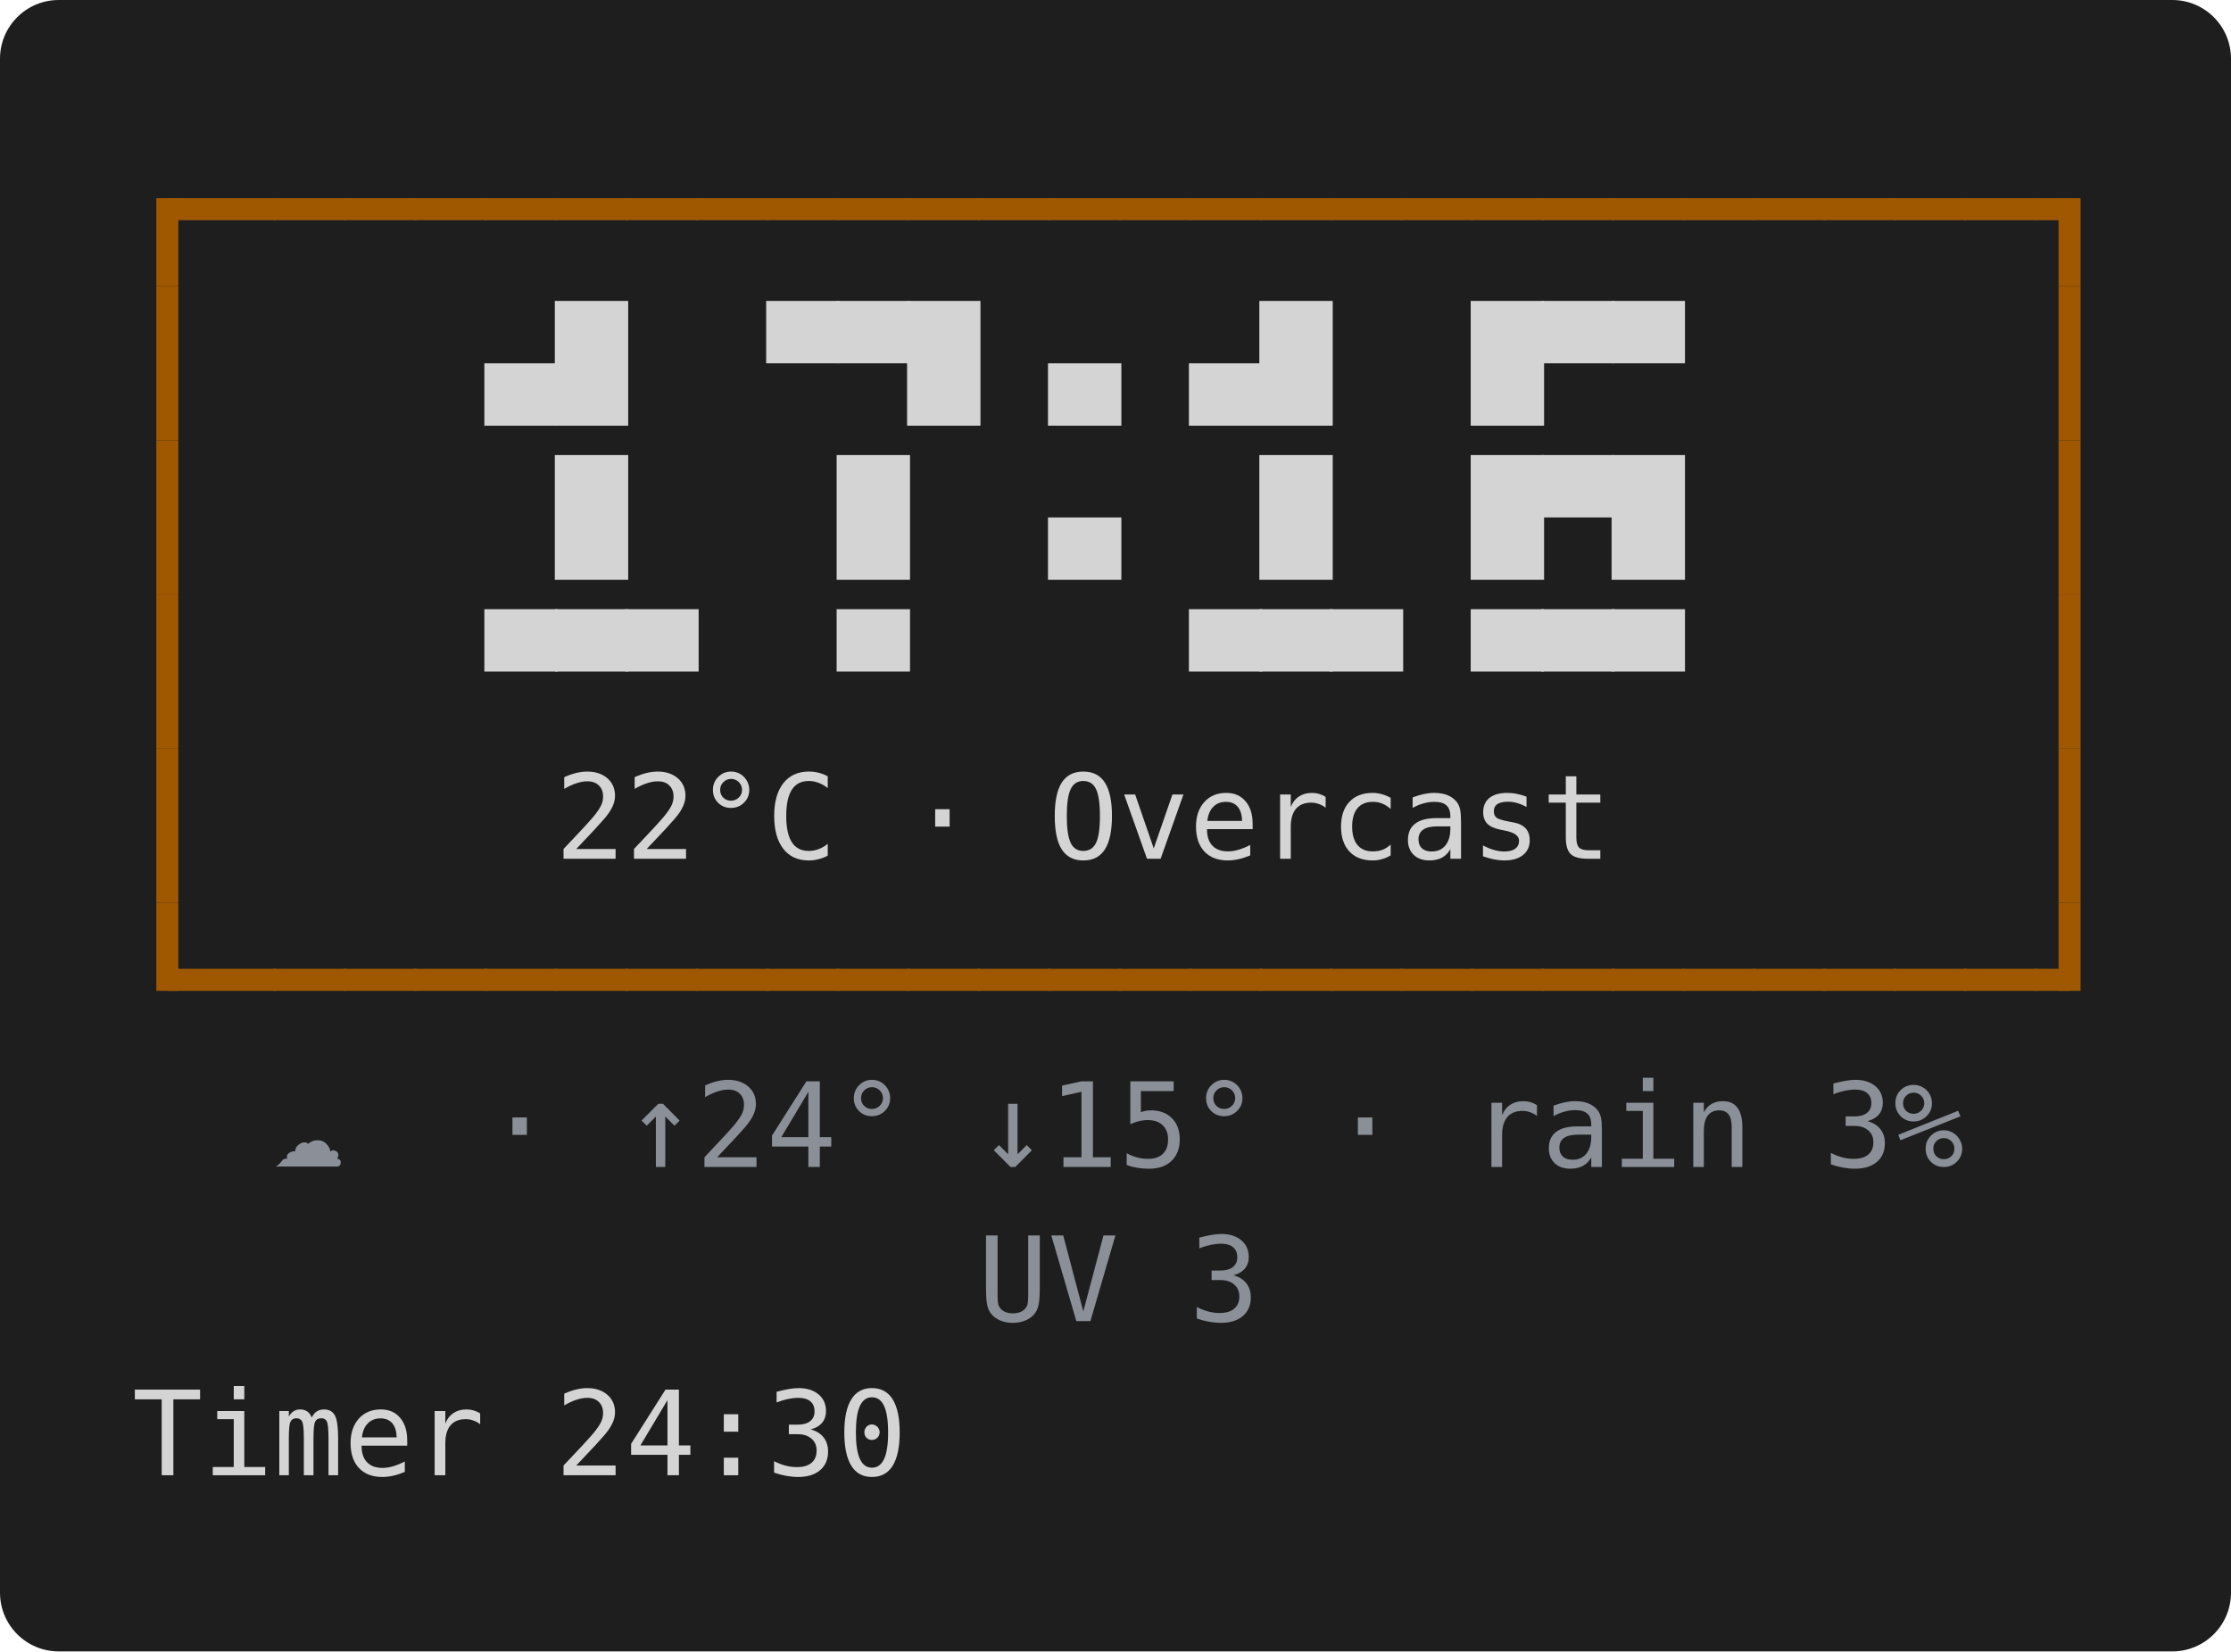
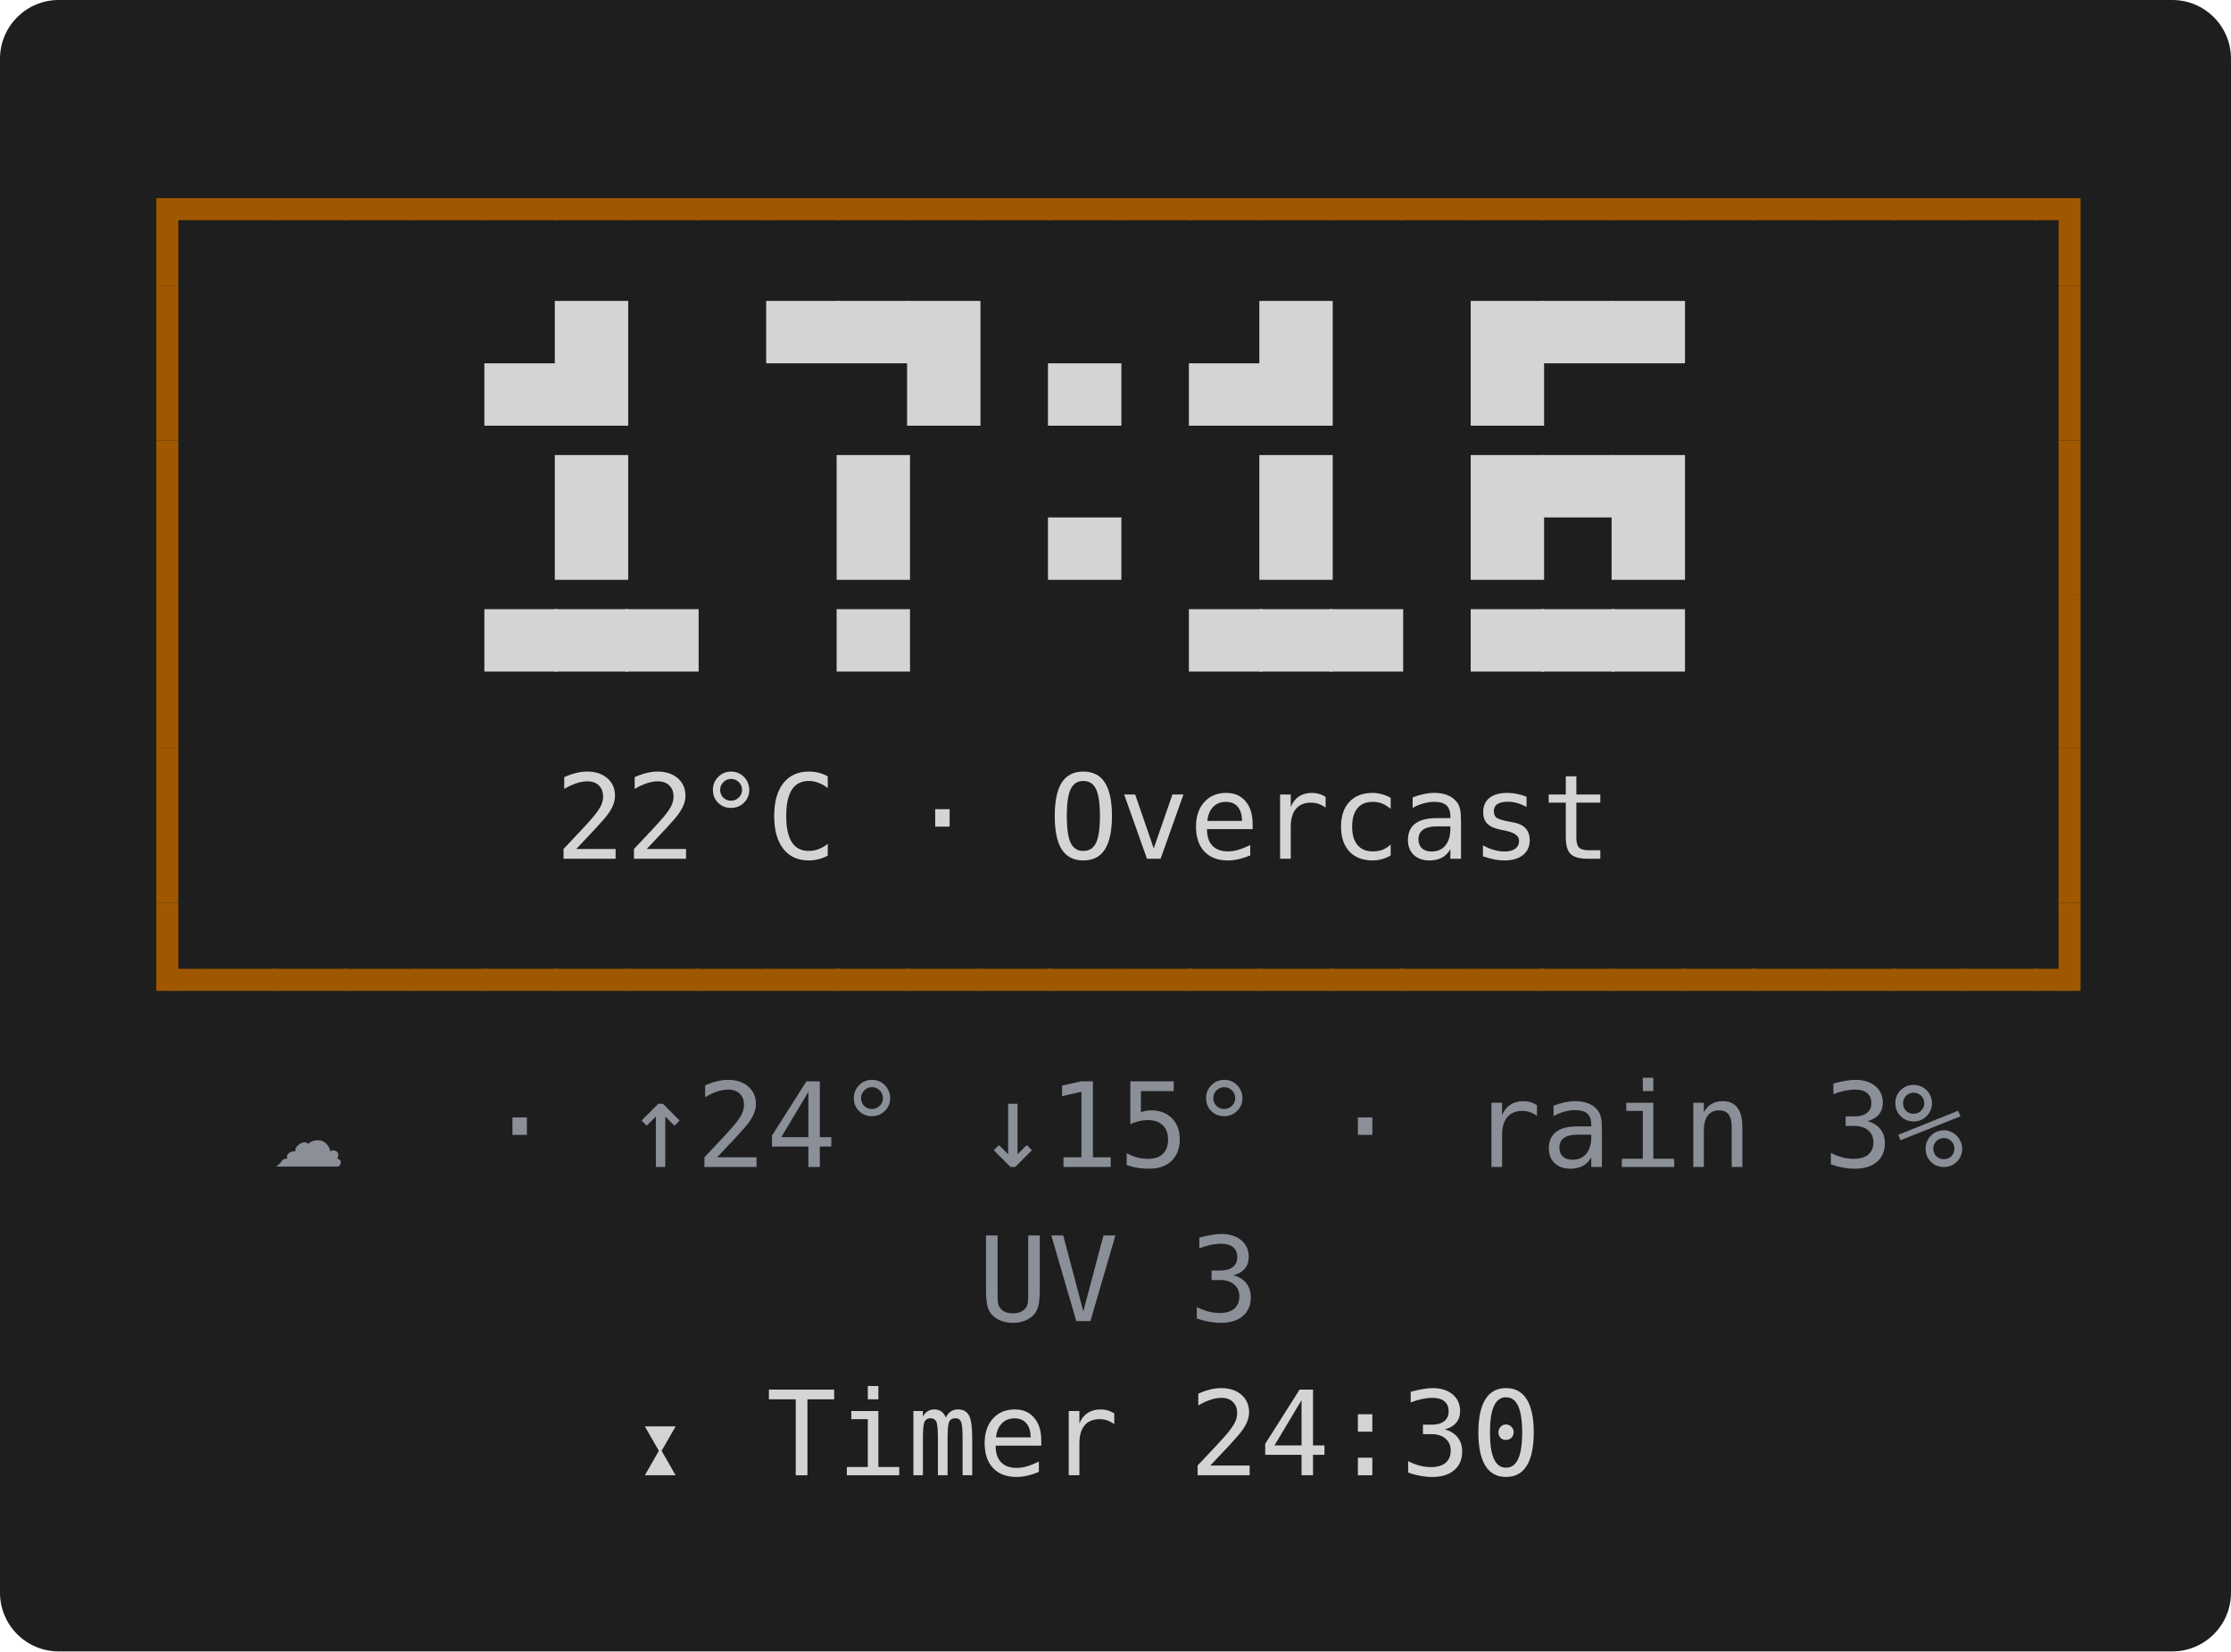
<svg xmlns="http://www.w3.org/2000/svg" width="304" height="225" viewBox="0 0 304 225" font-family="DejaVu Sans Mono, Menlo, Consolas, monospace" font-size="16">
  <rect width="304" height="225" rx="8" fill="#1e1e1e" />
  <line x1="22.8" y1="28.5" x2="27.6" y2="28.5" stroke="#a05800" stroke-width="3" />
  <line x1="22.8" y1="27.0" x2="22.8" y2="39.0" stroke="#a05800" stroke-width="3" />
  <line x1="27.6" y1="28.5" x2="37.6" y2="28.5" stroke="#a05800" stroke-width="3" />
  <line x1="37.2" y1="28.5" x2="47.2" y2="28.5" stroke="#a05800" stroke-width="3" />
  <line x1="46.8" y1="28.5" x2="56.8" y2="28.5" stroke="#a05800" stroke-width="3" />
  <line x1="56.4" y1="28.5" x2="66.4" y2="28.5" stroke="#a05800" stroke-width="3" />
  <line x1="66.0" y1="28.5" x2="76.0" y2="28.5" stroke="#a05800" stroke-width="3" />
  <line x1="75.6" y1="28.5" x2="85.6" y2="28.5" stroke="#a05800" stroke-width="3" />
  <line x1="85.2" y1="28.5" x2="95.2" y2="28.5" stroke="#a05800" stroke-width="3" />
  <line x1="94.8" y1="28.5" x2="104.8" y2="28.5" stroke="#a05800" stroke-width="3" />
  <line x1="104.4" y1="28.5" x2="114.4" y2="28.5" stroke="#a05800" stroke-width="3" />
  <line x1="114.0" y1="28.5" x2="124.0" y2="28.5" stroke="#a05800" stroke-width="3" />
  <line x1="123.6" y1="28.5" x2="133.6" y2="28.5" stroke="#a05800" stroke-width="3" />
  <line x1="133.2" y1="28.5" x2="143.2" y2="28.5" stroke="#a05800" stroke-width="3" />
  <line x1="142.8" y1="28.5" x2="152.8" y2="28.5" stroke="#a05800" stroke-width="3" />
  <line x1="152.4" y1="28.5" x2="162.4" y2="28.5" stroke="#a05800" stroke-width="3" />
  <line x1="162.0" y1="28.5" x2="172.0" y2="28.5" stroke="#a05800" stroke-width="3" />
  <line x1="171.6" y1="28.5" x2="181.6" y2="28.5" stroke="#a05800" stroke-width="3" />
  <line x1="181.2" y1="28.5" x2="191.2" y2="28.5" stroke="#a05800" stroke-width="3" />
  <line x1="190.8" y1="28.5" x2="200.8" y2="28.5" stroke="#a05800" stroke-width="3" />
  <line x1="200.4" y1="28.5" x2="210.4" y2="28.5" stroke="#a05800" stroke-width="3" />
  <line x1="210.0" y1="28.5" x2="220.0" y2="28.5" stroke="#a05800" stroke-width="3" />
  <line x1="219.6" y1="28.5" x2="229.6" y2="28.5" stroke="#a05800" stroke-width="3" />
  <line x1="229.2" y1="28.5" x2="239.2" y2="28.5" stroke="#a05800" stroke-width="3" />
  <line x1="238.8" y1="28.5" x2="248.8" y2="28.5" stroke="#a05800" stroke-width="3" />
  <line x1="248.4" y1="28.5" x2="258.4" y2="28.5" stroke="#a05800" stroke-width="3" />
  <line x1="258.0" y1="28.5" x2="268.0" y2="28.5" stroke="#a05800" stroke-width="3" />
  <line x1="267.6" y1="28.5" x2="277.6" y2="28.5" stroke="#a05800" stroke-width="3" />
  <line x1="282.0" y1="28.5" x2="277.2" y2="28.5" stroke="#a05800" stroke-width="3" />
  <line x1="282.0" y1="27.0" x2="282.0" y2="39.0" stroke="#a05800" stroke-width="3" />
  <line x1="22.8" y1="39" x2="22.8" y2="60" stroke="#a05800" stroke-width="3" />
  <rect x="66.0" y="49.5" width="10.0" height="8.5" fill="#d4d4d4" />
  <rect x="75.6" y="41" width="10.0" height="17" fill="#d4d4d4" />
  <rect x="104.4" y="41" width="10.0" height="8.5" fill="#d4d4d4" />
  <rect x="114.0" y="41" width="10.0" height="8.5" fill="#d4d4d4" />
  <rect x="123.6" y="41" width="10.0" height="17" fill="#d4d4d4" />
  <rect x="142.8" y="49.5" width="10.0" height="8.5" fill="#d4d4d4" />
  <rect x="162.0" y="49.5" width="10.0" height="8.5" fill="#d4d4d4" />
  <rect x="171.6" y="41" width="10.0" height="17" fill="#d4d4d4" />
  <rect x="200.4" y="41" width="10.0" height="17" fill="#d4d4d4" />
  <rect x="210.0" y="41" width="10.0" height="8.5" fill="#d4d4d4" />
  <rect x="219.6" y="41" width="10.0" height="8.5" fill="#d4d4d4" />
  <line x1="282.0" y1="39" x2="282.0" y2="60" stroke="#a05800" stroke-width="3" />
  <line x1="22.8" y1="60" x2="22.8" y2="81" stroke="#a05800" stroke-width="3" />
  <rect x="75.6" y="62" width="10.0" height="17" fill="#d4d4d4" />
  <rect x="114.0" y="62" width="10.0" height="17" fill="#d4d4d4" />
  <rect x="142.8" y="70.5" width="10.0" height="8.5" fill="#d4d4d4" />
  <rect x="171.6" y="62" width="10.0" height="17" fill="#d4d4d4" />
  <rect x="200.4" y="62" width="10.0" height="17" fill="#d4d4d4" />
  <rect x="210.0" y="62" width="10.0" height="8.5" fill="#d4d4d4" />
  <rect x="219.6" y="62" width="10.0" height="17" fill="#d4d4d4" />
  <line x1="282.0" y1="60" x2="282.0" y2="81" stroke="#a05800" stroke-width="3" />
  <line x1="22.8" y1="81" x2="22.8" y2="102" stroke="#a05800" stroke-width="3" />
  <rect x="66.0" y="83" width="10.0" height="8.5" fill="#d4d4d4" />
  <rect x="75.6" y="83" width="10.0" height="8.5" fill="#d4d4d4" />
  <rect x="85.2" y="83" width="10.0" height="8.5" fill="#d4d4d4" />
  <rect x="114.0" y="83" width="10.0" height="8.5" fill="#d4d4d4" />
  <rect x="162.0" y="83" width="10.0" height="8.5" fill="#d4d4d4" />
  <rect x="171.6" y="83" width="10.0" height="8.5" fill="#d4d4d4" />
  <rect x="181.2" y="83" width="10.0" height="8.5" fill="#d4d4d4" />
  <rect x="200.4" y="83" width="10.0" height="8.5" fill="#d4d4d4" />
  <rect x="210.0" y="83" width="10.0" height="8.5" fill="#d4d4d4" />
  <rect x="219.6" y="83" width="10.0" height="8.5" fill="#d4d4d4" />
  <line x1="282.0" y1="81" x2="282.0" y2="102" stroke="#a05800" stroke-width="3" />
  <line x1="22.8" y1="102" x2="22.8" y2="123" stroke="#a05800" stroke-width="3" />
  <text x="75.6" y="117" fill="#d4d4d4">2</text>
  <text x="85.2" y="117" fill="#d4d4d4">2</text>
  <text x="94.8" y="117" fill="#d4d4d4">°</text>
  <text x="104.4" y="117" fill="#d4d4d4">C</text>
  <text x="123.6" y="117" fill="#d4d4d4">·</text>
  <text x="142.8" y="117" fill="#d4d4d4">O</text>
  <text x="152.4" y="117" fill="#d4d4d4">v</text>
  <text x="162.0" y="117" fill="#d4d4d4">e</text>
  <text x="171.6" y="117" fill="#d4d4d4">r</text>
  <text x="181.2" y="117" fill="#d4d4d4">c</text>
  <text x="190.8" y="117" fill="#d4d4d4">a</text>
  <text x="200.4" y="117" fill="#d4d4d4">s</text>
  <text x="210.0" y="117" fill="#d4d4d4">t</text>
  <line x1="282.0" y1="102" x2="282.0" y2="123" stroke="#a05800" stroke-width="3" />
  <line x1="22.8" y1="133.5" x2="27.6" y2="133.5" stroke="#a05800" stroke-width="3" />
  <line x1="22.8" y1="135.0" x2="22.8" y2="123.0" stroke="#a05800" stroke-width="3" />
  <line x1="27.6" y1="133.5" x2="37.6" y2="133.5" stroke="#a05800" stroke-width="3" />
  <line x1="37.2" y1="133.5" x2="47.2" y2="133.5" stroke="#a05800" stroke-width="3" />
  <line x1="46.8" y1="133.5" x2="56.8" y2="133.5" stroke="#a05800" stroke-width="3" />
  <line x1="56.4" y1="133.5" x2="66.4" y2="133.5" stroke="#a05800" stroke-width="3" />
  <line x1="66.0" y1="133.5" x2="76.0" y2="133.5" stroke="#a05800" stroke-width="3" />
  <line x1="75.6" y1="133.5" x2="85.6" y2="133.5" stroke="#a05800" stroke-width="3" />
  <line x1="85.2" y1="133.5" x2="95.2" y2="133.5" stroke="#a05800" stroke-width="3" />
  <line x1="94.8" y1="133.5" x2="104.8" y2="133.5" stroke="#a05800" stroke-width="3" />
  <line x1="104.4" y1="133.5" x2="114.4" y2="133.5" stroke="#a05800" stroke-width="3" />
  <line x1="114.0" y1="133.5" x2="124.0" y2="133.5" stroke="#a05800" stroke-width="3" />
  <line x1="123.6" y1="133.5" x2="133.6" y2="133.5" stroke="#a05800" stroke-width="3" />
  <line x1="133.2" y1="133.5" x2="143.2" y2="133.5" stroke="#a05800" stroke-width="3" />
  <line x1="142.8" y1="133.5" x2="152.8" y2="133.5" stroke="#a05800" stroke-width="3" />
  <line x1="152.4" y1="133.5" x2="162.4" y2="133.5" stroke="#a05800" stroke-width="3" />
  <line x1="162.0" y1="133.5" x2="172.0" y2="133.5" stroke="#a05800" stroke-width="3" />
  <line x1="171.6" y1="133.5" x2="181.6" y2="133.5" stroke="#a05800" stroke-width="3" />
  <line x1="181.2" y1="133.5" x2="191.2" y2="133.5" stroke="#a05800" stroke-width="3" />
  <line x1="190.8" y1="133.5" x2="200.8" y2="133.5" stroke="#a05800" stroke-width="3" />
  <line x1="200.4" y1="133.5" x2="210.4" y2="133.5" stroke="#a05800" stroke-width="3" />
  <line x1="210.0" y1="133.5" x2="220.0" y2="133.5" stroke="#a05800" stroke-width="3" />
  <line x1="219.6" y1="133.5" x2="229.6" y2="133.5" stroke="#a05800" stroke-width="3" />
  <line x1="229.2" y1="133.5" x2="239.2" y2="133.5" stroke="#a05800" stroke-width="3" />
  <line x1="238.8" y1="133.5" x2="248.8" y2="133.5" stroke="#a05800" stroke-width="3" />
  <line x1="248.4" y1="133.5" x2="258.4" y2="133.5" stroke="#a05800" stroke-width="3" />
  <line x1="258.0" y1="133.5" x2="268.0" y2="133.5" stroke="#a05800" stroke-width="3" />
  <line x1="267.6" y1="133.5" x2="277.6" y2="133.5" stroke="#a05800" stroke-width="3" />
  <line x1="282.0" y1="133.5" x2="277.2" y2="133.5" stroke="#a05800" stroke-width="3" />
  <line x1="282.0" y1="135.0" x2="282.0" y2="123.0" stroke="#a05800" stroke-width="3" />
  <text x="37.2" y="159" fill="#8a8f98">☁</text>
  <text x="66.0" y="159" fill="#8a8f98">·</text>
  <text x="85.2" y="159" fill="#8a8f98">↑</text>
  <text x="94.8" y="159" fill="#8a8f98">2</text>
  <text x="104.4" y="159" fill="#8a8f98">4</text>
  <text x="114.0" y="159" fill="#8a8f98">°</text>
  <text x="133.2" y="159" fill="#8a8f98">↓</text>
  <text x="142.8" y="159" fill="#8a8f98">1</text>
  <text x="152.4" y="159" fill="#8a8f98">5</text>
  <text x="162.0" y="159" fill="#8a8f98">°</text>
  <text x="181.2" y="159" fill="#8a8f98">·</text>
  <text x="200.4" y="159" fill="#8a8f98">r</text>
  <text x="210.0" y="159" fill="#8a8f98">a</text>
  <text x="219.6" y="159" fill="#8a8f98">i</text>
  <text x="229.2" y="159" fill="#8a8f98">n</text>
  <text x="248.4" y="159" fill="#8a8f98">3</text>
  <text x="258.0" y="159" fill="#8a8f98">%</text>
  <text x="133.2" y="180" fill="#8a8f98">U</text>
  <text x="142.8" y="180" fill="#8a8f98">V</text>
  <text x="162.0" y="180" fill="#8a8f98">3</text>
-   <text x="18.0" y="201" fill="#d4d4d4">T</text>
-   <text x="27.6" y="201" fill="#d4d4d4">i</text>
-   <text x="37.2" y="201" fill="#d4d4d4">m</text>
-   <text x="46.8" y="201" fill="#d4d4d4">e</text>
-   <text x="56.4" y="201" fill="#d4d4d4">r</text>
-   <text x="75.6" y="201" fill="#d4d4d4">2</text>
-   <text x="85.2" y="201" fill="#d4d4d4">4</text>
-   <text x="94.8" y="201" fill="#d4d4d4">:</text>
-   <text x="104.4" y="201" fill="#d4d4d4">3</text>
-   <text x="114.0" y="201" fill="#d4d4d4">0</text>
+   <text x="85.2" y="201" fill="#d4d4d4">⧗</text>
+   <text x="104.4" y="201" fill="#d4d4d4">T</text>
+   <text x="114.0" y="201" fill="#d4d4d4">i</text>
+   <text x="123.6" y="201" fill="#d4d4d4">m</text>
+   <text x="133.2" y="201" fill="#d4d4d4">e</text>
+   <text x="142.8" y="201" fill="#d4d4d4">r</text>
+   <text x="162.0" y="201" fill="#d4d4d4">2</text>
+   <text x="171.6" y="201" fill="#d4d4d4">4</text>
+   <text x="181.2" y="201" fill="#d4d4d4">:</text>
+   <text x="190.8" y="201" fill="#d4d4d4">3</text>
+   <text x="200.4" y="201" fill="#d4d4d4">0</text>
</svg>
